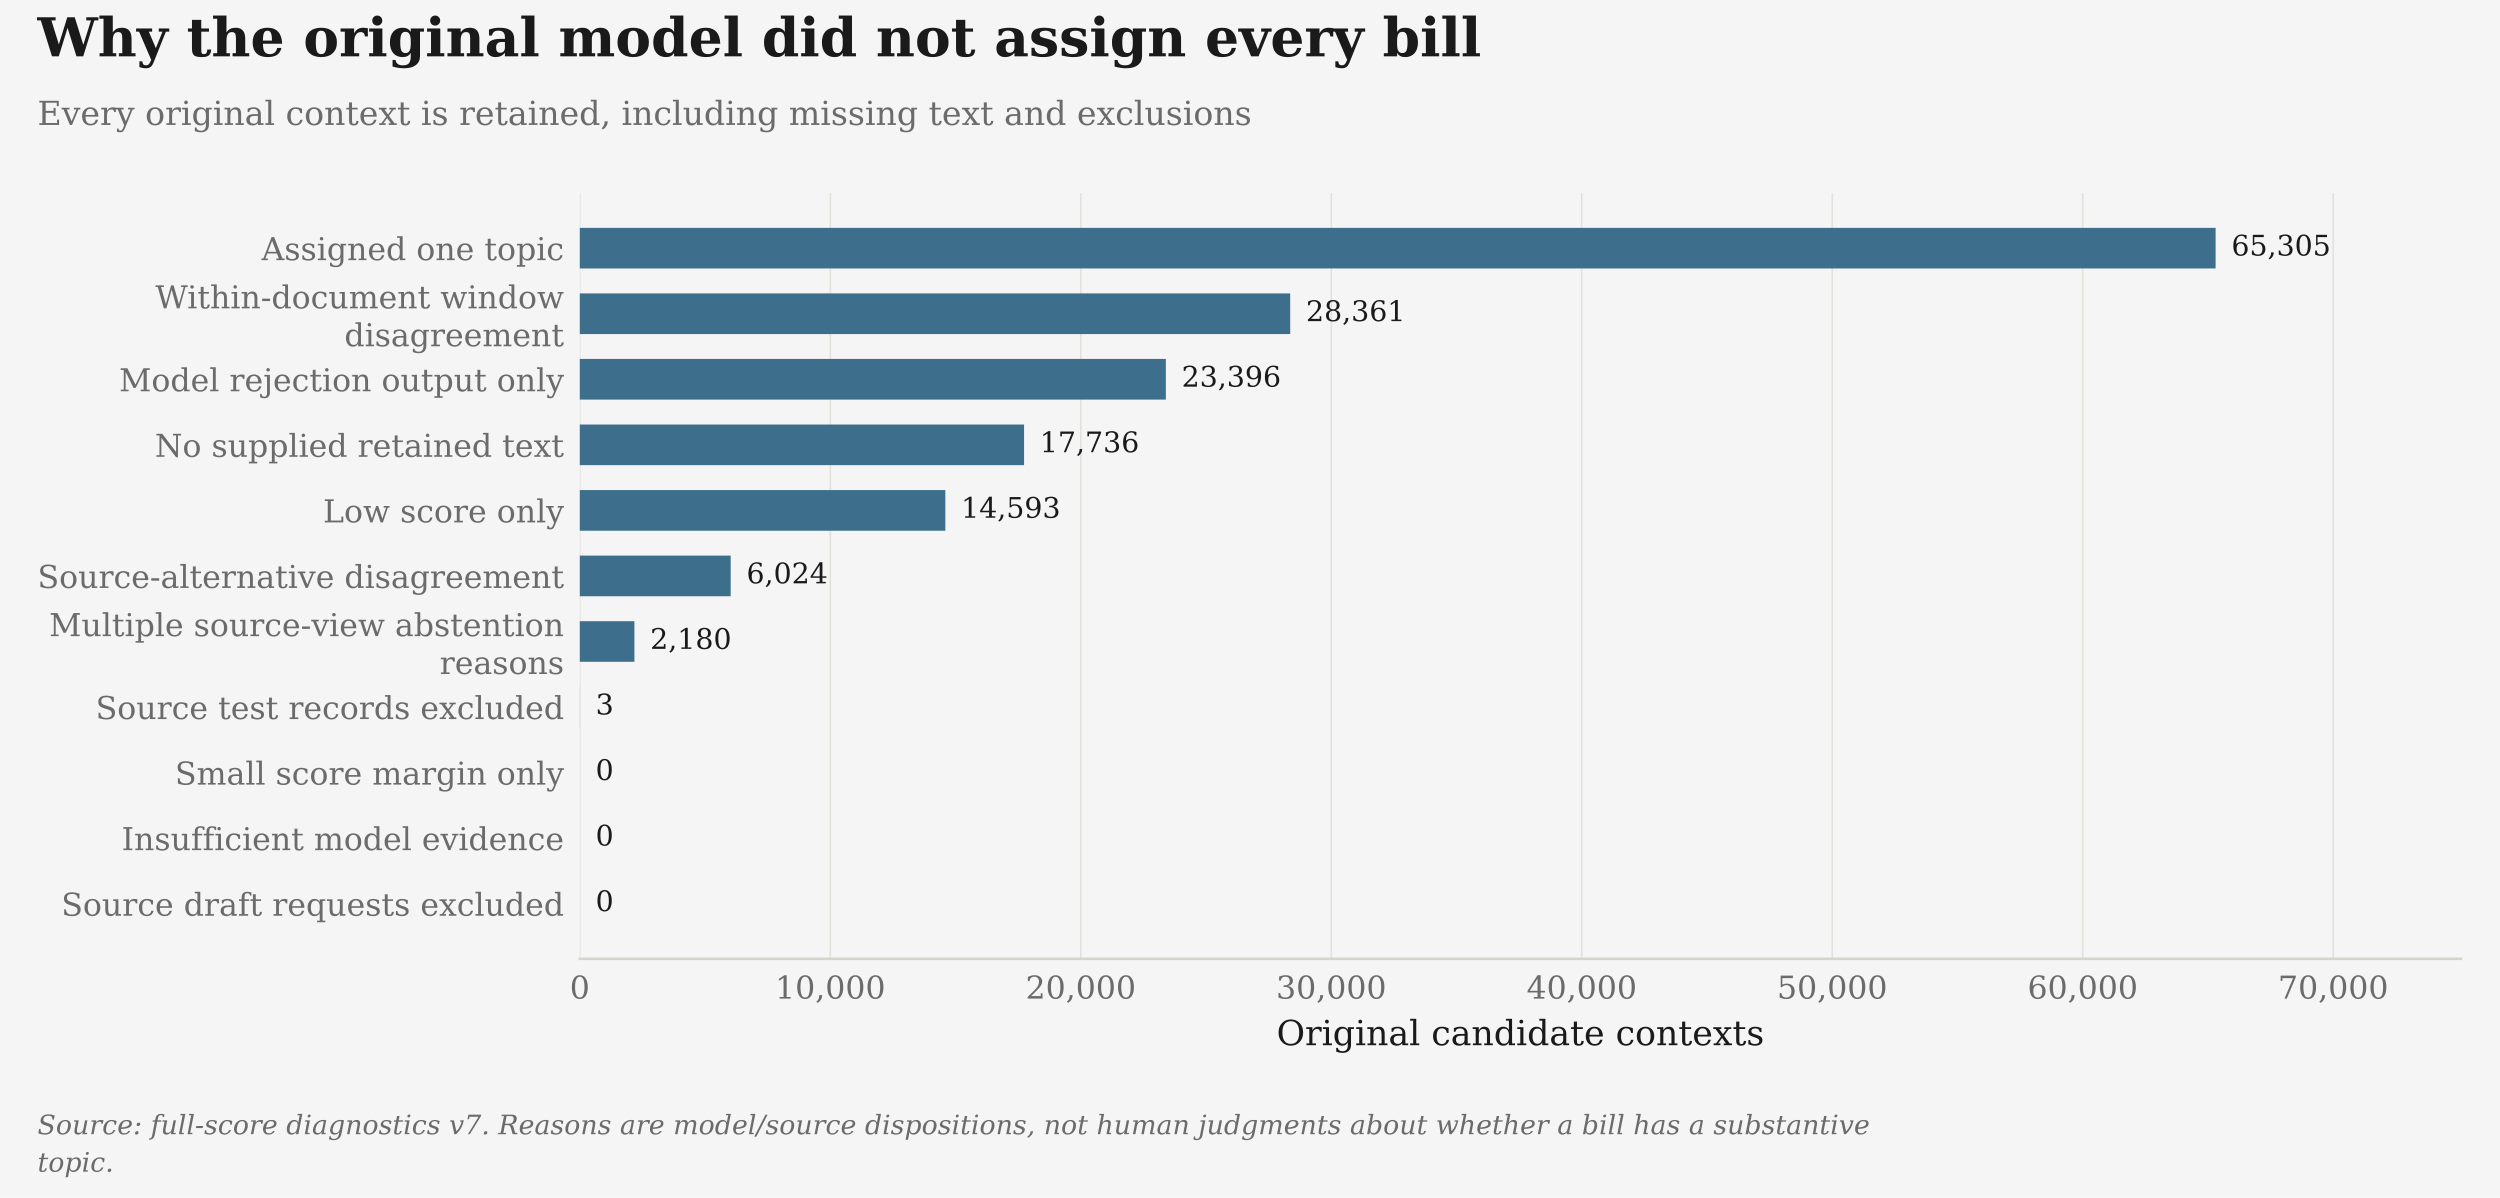
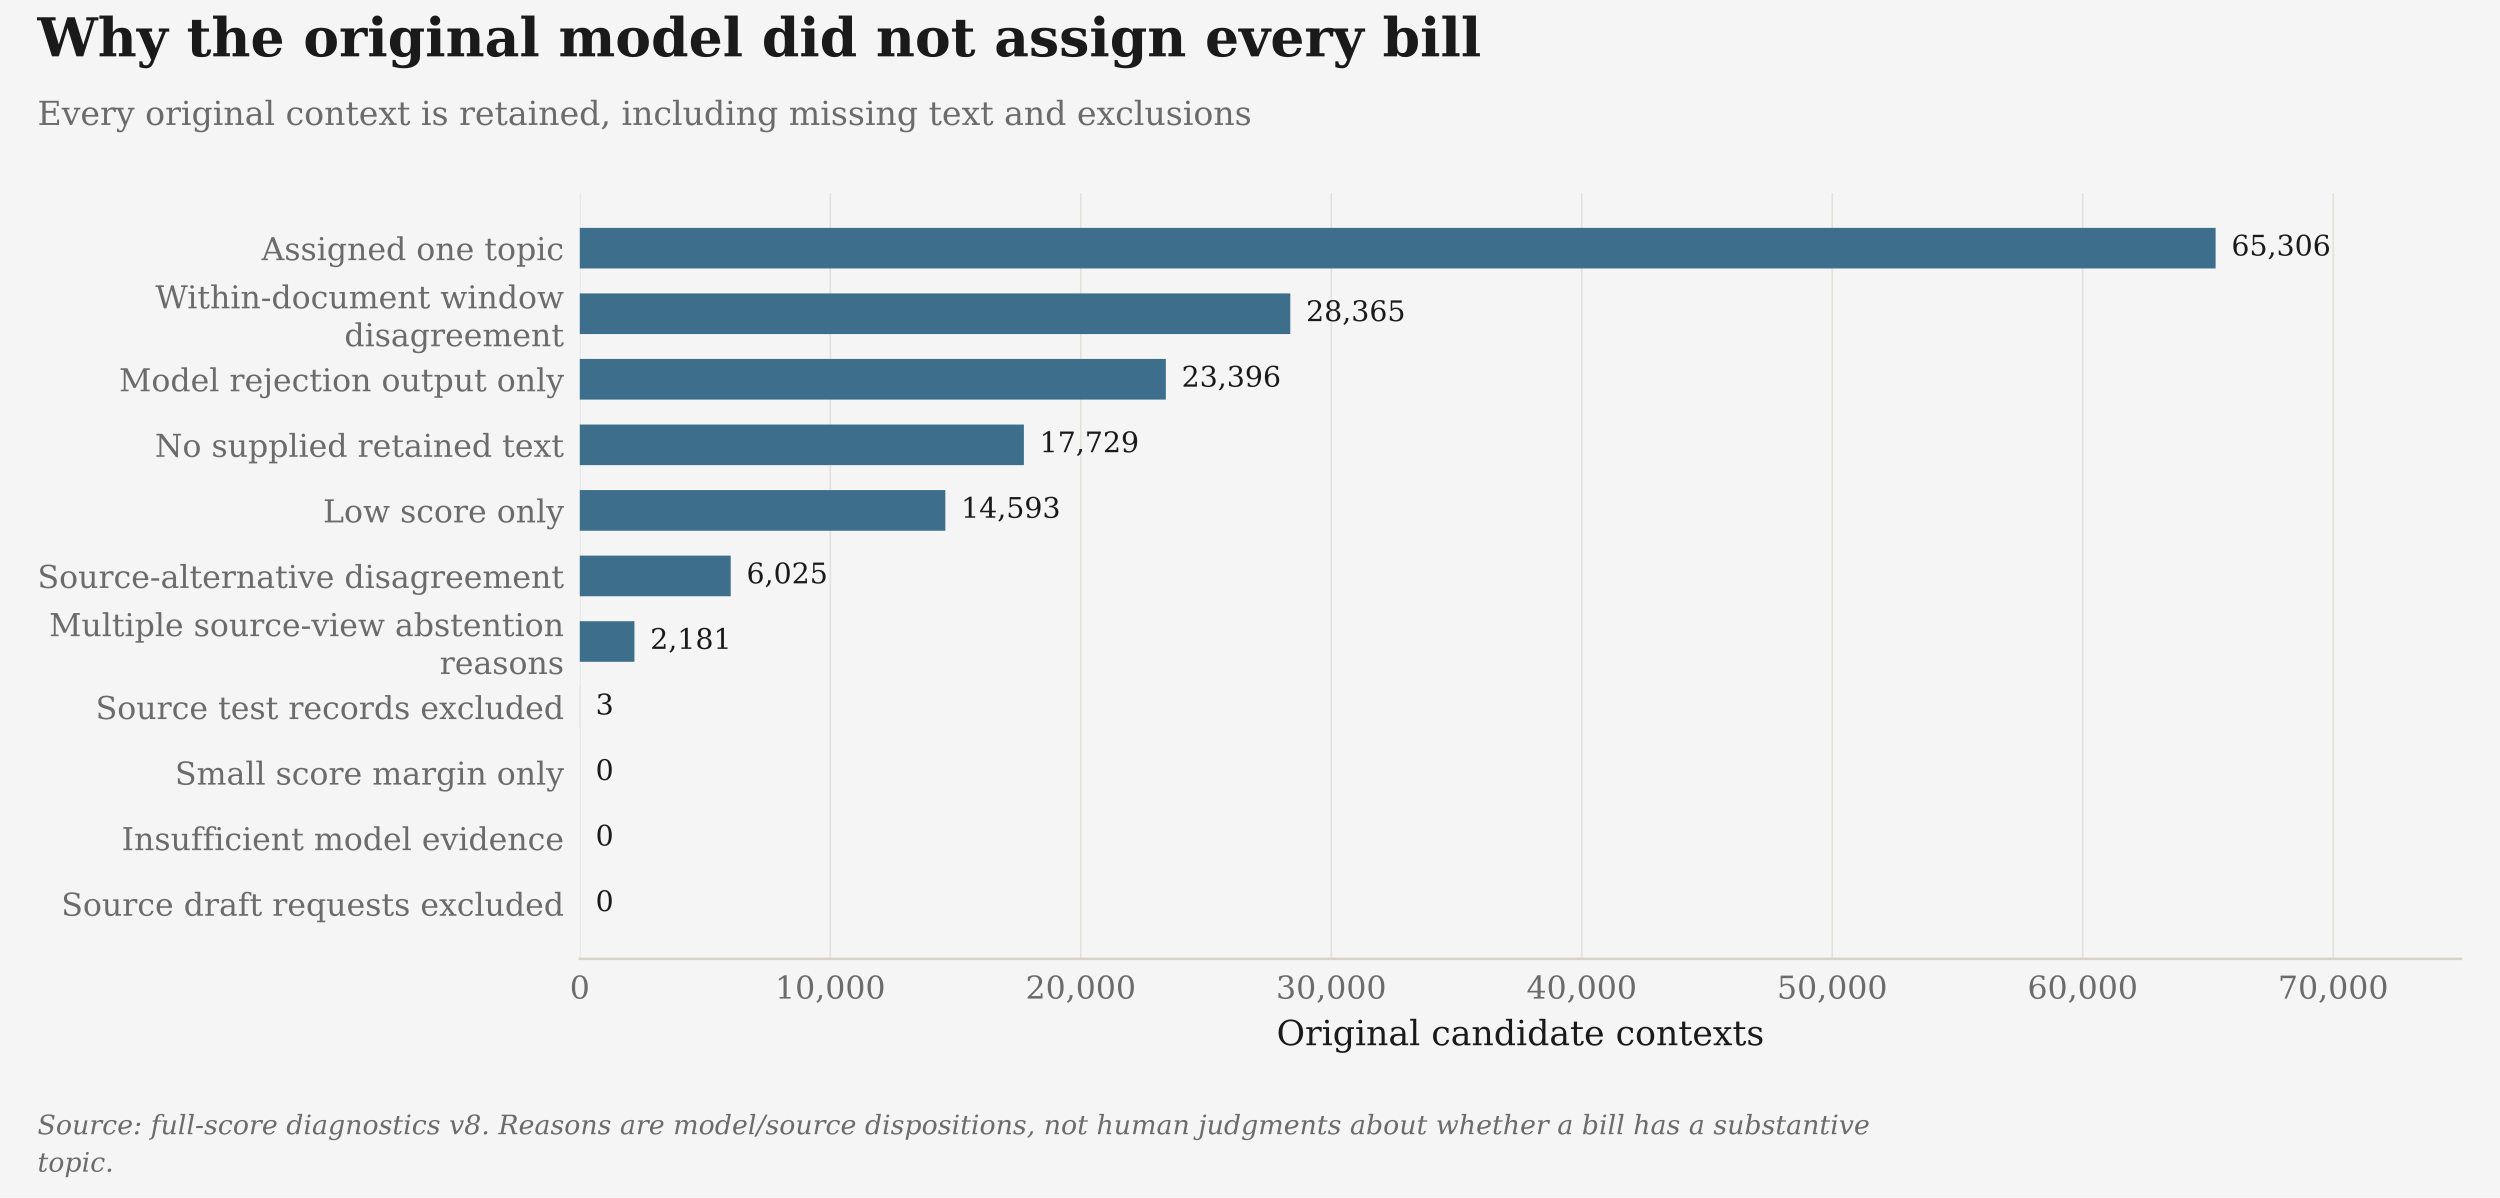
<svg xmlns="http://www.w3.org/2000/svg" width="792pt" height="379.44pt" viewBox="0 0 792 379.44" version="1.1">
  <defs>
    <style type="text/css">*{stroke-linejoin: round; stroke-linecap: butt}</style>
  </defs>
  <g id="figure_1">
    <g id="patch_1">
      <path d="M 0 379.44  L 792 379.44  L 792 0  L 0 0  z " style="fill: #f5f5f5" />
    </g>
    <g id="axes_1">
      <g id="patch_2">
        <path d="M 183.68 303.764  L 779.64 303.764  L 779.64 61.153  L 183.68 61.153  z " style="fill: #f5f5f5" />
      </g>
      <g id="matplotlib.axis_1">
        <g id="xtick_1">
          <g id="line2d_1">
            <path d="M 183.68 303.764  L 183.68 61.153  " clip-path="url(#p3f334388b2)" style="fill: none; stroke: #d6d3cc; stroke-opacity: 0.6; stroke-width: 0.5; stroke-linecap: square" />
          </g>
          <g id="line2d_2" />
          <g id="text_1">
            <text style="font-size: 10px; font-family: 'DejaVu Serif', 'Bitstream Vera Serif', 'Computer Modern Roman', 'New Century Schoolbook', 'Century Schoolbook L', 'Utopia', 'ITC Bookman', 'Bookman', 'Nimbus Roman No9 L', 'Times New Roman', 'Times', 'Palatino', 'Charter', serif; text-anchor: middle; fill: #6b6b6b" x="183.68" y="316.362" transform="rotate(-0 183.68 316.3618)">0</text>
          </g>
        </g>
        <g id="xtick_2">
          <g id="line2d_3">
-             <path d="M 263.035 303.764  L 263.035 61.153  " clip-path="url(#p3f334388b2)" style="fill: none; stroke: #d6d3cc; stroke-opacity: 0.6; stroke-width: 0.5; stroke-linecap: square" />
+             <path d="M 263.034 303.764  L 263.034 61.153  " clip-path="url(#p3f334388b2)" style="fill: none; stroke: #d6d3cc; stroke-opacity: 0.6; stroke-width: 0.5; stroke-linecap: square" />
          </g>
          <g id="line2d_4" />
          <g id="text_2">
-             <text style="font-size: 10px; font-family: 'DejaVu Serif', 'Bitstream Vera Serif', 'Computer Modern Roman', 'New Century Schoolbook', 'Century Schoolbook L', 'Utopia', 'ITC Bookman', 'Bookman', 'Nimbus Roman No9 L', 'Times New Roman', 'Times', 'Palatino', 'Charter', serif; text-anchor: middle; fill: #6b6b6b" x="263.035" y="316.362" transform="rotate(-0 263.0347 316.3618)">10,000</text>
+             <text style="font-size: 10px; font-family: 'DejaVu Serif', 'Bitstream Vera Serif', 'Computer Modern Roman', 'New Century Schoolbook', 'Century Schoolbook L', 'Utopia', 'ITC Bookman', 'Bookman', 'Nimbus Roman No9 L', 'Times New Roman', 'Times', 'Palatino', 'Charter', serif; text-anchor: middle; fill: #6b6b6b" x="263.034" y="316.362" transform="rotate(-0 263.0335 316.3618)">10,000</text>
          </g>
        </g>
        <g id="xtick_3">
          <g id="line2d_5">
-             <path d="M 342.389 303.764  L 342.389 61.153  " clip-path="url(#p3f334388b2)" style="fill: none; stroke: #d6d3cc; stroke-opacity: 0.6; stroke-width: 0.5; stroke-linecap: square" />
+             <path d="M 342.387 303.764  L 342.387 61.153  " clip-path="url(#p3f334388b2)" style="fill: none; stroke: #d6d3cc; stroke-opacity: 0.6; stroke-width: 0.5; stroke-linecap: square" />
          </g>
          <g id="line2d_6" />
          <g id="text_3">
-             <text style="font-size: 10px; font-family: 'DejaVu Serif', 'Bitstream Vera Serif', 'Computer Modern Roman', 'New Century Schoolbook', 'Century Schoolbook L', 'Utopia', 'ITC Bookman', 'Bookman', 'Nimbus Roman No9 L', 'Times New Roman', 'Times', 'Palatino', 'Charter', serif; text-anchor: middle; fill: #6b6b6b" x="342.389" y="316.362" transform="rotate(-0 342.3895 316.3618)">20,000</text>
+             <text style="font-size: 10px; font-family: 'DejaVu Serif', 'Bitstream Vera Serif', 'Computer Modern Roman', 'New Century Schoolbook', 'Century Schoolbook L', 'Utopia', 'ITC Bookman', 'Bookman', 'Nimbus Roman No9 L', 'Times New Roman', 'Times', 'Palatino', 'Charter', serif; text-anchor: middle; fill: #6b6b6b" x="342.387" y="316.362" transform="rotate(-0 342.387 316.3618)">20,000</text>
          </g>
        </g>
        <g id="xtick_4">
          <g id="line2d_7">
-             <path d="M 421.744 303.764  L 421.744 61.153  " clip-path="url(#p3f334388b2)" style="fill: none; stroke: #d6d3cc; stroke-opacity: 0.6; stroke-width: 0.5; stroke-linecap: square" />
+             <path d="M 421.741 303.764  L 421.741 61.153  " clip-path="url(#p3f334388b2)" style="fill: none; stroke: #d6d3cc; stroke-opacity: 0.6; stroke-width: 0.5; stroke-linecap: square" />
          </g>
          <g id="line2d_8" />
          <g id="text_4">
-             <text style="font-size: 10px; font-family: 'DejaVu Serif', 'Bitstream Vera Serif', 'Computer Modern Roman', 'New Century Schoolbook', 'Century Schoolbook L', 'Utopia', 'ITC Bookman', 'Bookman', 'Nimbus Roman No9 L', 'Times New Roman', 'Times', 'Palatino', 'Charter', serif; text-anchor: middle; fill: #6b6b6b" x="421.744" y="316.362" transform="rotate(-0 421.7442 316.3618)">30,000</text>
+             <text style="font-size: 10px; font-family: 'DejaVu Serif', 'Bitstream Vera Serif', 'Computer Modern Roman', 'New Century Schoolbook', 'Century Schoolbook L', 'Utopia', 'ITC Bookman', 'Bookman', 'Nimbus Roman No9 L', 'Times New Roman', 'Times', 'Palatino', 'Charter', serif; text-anchor: middle; fill: #6b6b6b" x="421.741" y="316.362" transform="rotate(-0 421.7406 316.3618)">30,000</text>
          </g>
        </g>
        <g id="xtick_5">
          <g id="line2d_9">
-             <path d="M 501.099 303.764  L 501.099 61.153  " clip-path="url(#p3f334388b2)" style="fill: none; stroke: #d6d3cc; stroke-opacity: 0.6; stroke-width: 0.5; stroke-linecap: square" />
+             <path d="M 501.094 303.764  L 501.094 61.153  " clip-path="url(#p3f334388b2)" style="fill: none; stroke: #d6d3cc; stroke-opacity: 0.6; stroke-width: 0.5; stroke-linecap: square" />
          </g>
          <g id="line2d_10" />
          <g id="text_5">
-             <text style="font-size: 10px; font-family: 'DejaVu Serif', 'Bitstream Vera Serif', 'Computer Modern Roman', 'New Century Schoolbook', 'Century Schoolbook L', 'Utopia', 'ITC Bookman', 'Bookman', 'Nimbus Roman No9 L', 'Times New Roman', 'Times', 'Palatino', 'Charter', serif; text-anchor: middle; fill: #6b6b6b" x="501.099" y="316.362" transform="rotate(-0 501.0989 316.3618)">40,000</text>
+             <text style="font-size: 10px; font-family: 'DejaVu Serif', 'Bitstream Vera Serif', 'Computer Modern Roman', 'New Century Schoolbook', 'Century Schoolbook L', 'Utopia', 'ITC Bookman', 'Bookman', 'Nimbus Roman No9 L', 'Times New Roman', 'Times', 'Palatino', 'Charter', serif; text-anchor: middle; fill: #6b6b6b" x="501.094" y="316.362" transform="rotate(-0 501.0941 316.3618)">40,000</text>
          </g>
        </g>
        <g id="xtick_6">
          <g id="line2d_11">
-             <path d="M 580.454 303.764  L 580.454 61.153  " clip-path="url(#p3f334388b2)" style="fill: none; stroke: #d6d3cc; stroke-opacity: 0.6; stroke-width: 0.5; stroke-linecap: square" />
+             <path d="M 580.448 303.764  L 580.448 61.153  " clip-path="url(#p3f334388b2)" style="fill: none; stroke: #d6d3cc; stroke-opacity: 0.6; stroke-width: 0.5; stroke-linecap: square" />
          </g>
          <g id="line2d_12" />
          <g id="text_6">
-             <text style="font-size: 10px; font-family: 'DejaVu Serif', 'Bitstream Vera Serif', 'Computer Modern Roman', 'New Century Schoolbook', 'Century Schoolbook L', 'Utopia', 'ITC Bookman', 'Bookman', 'Nimbus Roman No9 L', 'Times New Roman', 'Times', 'Palatino', 'Charter', serif; text-anchor: middle; fill: #6b6b6b" x="580.454" y="316.362" transform="rotate(-0 580.4537 316.3618)">50,000</text>
+             <text style="font-size: 10px; font-family: 'DejaVu Serif', 'Bitstream Vera Serif', 'Computer Modern Roman', 'New Century Schoolbook', 'Century Schoolbook L', 'Utopia', 'ITC Bookman', 'Bookman', 'Nimbus Roman No9 L', 'Times New Roman', 'Times', 'Palatino', 'Charter', serif; text-anchor: middle; fill: #6b6b6b" x="580.448" y="316.362" transform="rotate(-0 580.4476 316.3618)">50,000</text>
          </g>
        </g>
        <g id="xtick_7">
          <g id="line2d_13">
-             <path d="M 659.808 303.764  L 659.808 61.153  " clip-path="url(#p3f334388b2)" style="fill: none; stroke: #d6d3cc; stroke-opacity: 0.6; stroke-width: 0.5; stroke-linecap: square" />
+             <path d="M 659.801 303.764  L 659.801 61.153  " clip-path="url(#p3f334388b2)" style="fill: none; stroke: #d6d3cc; stroke-opacity: 0.6; stroke-width: 0.5; stroke-linecap: square" />
          </g>
          <g id="line2d_14" />
          <g id="text_7">
-             <text style="font-size: 10px; font-family: 'DejaVu Serif', 'Bitstream Vera Serif', 'Computer Modern Roman', 'New Century Schoolbook', 'Century Schoolbook L', 'Utopia', 'ITC Bookman', 'Bookman', 'Nimbus Roman No9 L', 'Times New Roman', 'Times', 'Palatino', 'Charter', serif; text-anchor: middle; fill: #6b6b6b" x="659.808" y="316.362" transform="rotate(-0 659.8084 316.3618)">60,000</text>
+             <text style="font-size: 10px; font-family: 'DejaVu Serif', 'Bitstream Vera Serif', 'Computer Modern Roman', 'New Century Schoolbook', 'Century Schoolbook L', 'Utopia', 'ITC Bookman', 'Bookman', 'Nimbus Roman No9 L', 'Times New Roman', 'Times', 'Palatino', 'Charter', serif; text-anchor: middle; fill: #6b6b6b" x="659.801" y="316.362" transform="rotate(-0 659.8011 316.3618)">60,000</text>
          </g>
        </g>
        <g id="xtick_8">
          <g id="line2d_15">
-             <path d="M 739.163 303.764  L 739.163 61.153  " clip-path="url(#p3f334388b2)" style="fill: none; stroke: #d6d3cc; stroke-opacity: 0.6; stroke-width: 0.5; stroke-linecap: square" />
+             <path d="M 739.155 303.764  L 739.155 61.153  " clip-path="url(#p3f334388b2)" style="fill: none; stroke: #d6d3cc; stroke-opacity: 0.6; stroke-width: 0.5; stroke-linecap: square" />
          </g>
          <g id="line2d_16" />
          <g id="text_8">
-             <text style="font-size: 10px; font-family: 'DejaVu Serif', 'Bitstream Vera Serif', 'Computer Modern Roman', 'New Century Schoolbook', 'Century Schoolbook L', 'Utopia', 'ITC Bookman', 'Bookman', 'Nimbus Roman No9 L', 'Times New Roman', 'Times', 'Palatino', 'Charter', serif; text-anchor: middle; fill: #6b6b6b" x="739.163" y="316.362" transform="rotate(-0 739.1631 316.3618)">70,000</text>
+             <text style="font-size: 10px; font-family: 'DejaVu Serif', 'Bitstream Vera Serif', 'Computer Modern Roman', 'New Century Schoolbook', 'Century Schoolbook L', 'Utopia', 'ITC Bookman', 'Bookman', 'Nimbus Roman No9 L', 'Times New Roman', 'Times', 'Palatino', 'Charter', serif; text-anchor: middle; fill: #6b6b6b" x="739.155" y="316.362" transform="rotate(-0 739.1546 316.3618)">70,000</text>
          </g>
        </g>
        <g id="text_9">
          <text style="font-size: 11px; font-family: 'DejaVu Serif', 'Bitstream Vera Serif', 'Computer Modern Roman', 'New Century Schoolbook', 'Century Schoolbook L', 'Utopia', 'ITC Bookman', 'Bookman', 'Nimbus Roman No9 L', 'Times New Roman', 'Times', 'Palatino', 'Charter', serif; text-anchor: middle; fill: #1a1a1a" x="481.66" y="331.122" transform="rotate(-0 481.66 331.1224)">Original candidate contexts</text>
        </g>
      </g>
      <g id="matplotlib.axis_2">
        <g id="ytick_1">
          <g id="line2d_17" />
          <g id="text_10">
            <text style="font-size: 10px; font-family: 'DejaVu Serif', 'Bitstream Vera Serif', 'Computer Modern Roman', 'New Century Schoolbook', 'Century Schoolbook L', 'Utopia', 'ITC Bookman', 'Bookman', 'Nimbus Roman No9 L', 'Times New Roman', 'Times', 'Palatino', 'Charter', serif; text-anchor: end; fill: #6b6b6b" x="178.68" y="82.418" transform="rotate(-0 178.68 82.4178)">Assigned one topic</text>
          </g>
        </g>
        <g id="ytick_2">
          <g id="line2d_18" />
          <g id="text_11">
            <text style="font-size: 10px; font-family: 'DejaVu Serif', 'Bitstream Vera Serif', 'Computer Modern Roman', 'New Century Schoolbook', 'Century Schoolbook L', 'Utopia', 'ITC Bookman', 'Bookman', 'Nimbus Roman No9 L', 'Times New Roman', 'Times', 'Palatino', 'Charter', serif; fill: #6b6b6b" transform="translate(49.21906 97.68489)">Within-document window</text>
            <text style="font-size: 10px; font-family: 'DejaVu Serif', 'Bitstream Vera Serif', 'Computer Modern Roman', 'New Century Schoolbook', 'Century Schoolbook L', 'Utopia', 'ITC Bookman', 'Bookman', 'Nimbus Roman No9 L', 'Times New Roman', 'Times', 'Palatino', 'Charter', serif; fill: #6b6b6b" transform="translate(109.1066 109.6876)">disagreement</text>
          </g>
        </g>
        <g id="ytick_3">
          <g id="line2d_19" />
          <g id="text_12">
            <text style="font-size: 10px; font-family: 'DejaVu Serif', 'Bitstream Vera Serif', 'Computer Modern Roman', 'New Century Schoolbook', 'Century Schoolbook L', 'Utopia', 'ITC Bookman', 'Bookman', 'Nimbus Roman No9 L', 'Times New Roman', 'Times', 'Palatino', 'Charter', serif; text-anchor: end; fill: #6b6b6b" x="178.68" y="123.954" transform="rotate(-0 178.68 123.9537)">Model rejection output only</text>
          </g>
        </g>
        <g id="ytick_4">
          <g id="line2d_20" />
          <g id="text_13">
            <text style="font-size: 10px; font-family: 'DejaVu Serif', 'Bitstream Vera Serif', 'Computer Modern Roman', 'New Century Schoolbook', 'Century Schoolbook L', 'Utopia', 'ITC Bookman', 'Bookman', 'Nimbus Roman No9 L', 'Times New Roman', 'Times', 'Palatino', 'Charter', serif; text-anchor: end; fill: #6b6b6b" x="178.68" y="144.722" transform="rotate(-0 178.68 144.7217)">No supplied retained text</text>
          </g>
        </g>
        <g id="ytick_5">
          <g id="line2d_21" />
          <g id="text_14">
            <text style="font-size: 10px; font-family: 'DejaVu Serif', 'Bitstream Vera Serif', 'Computer Modern Roman', 'New Century Schoolbook', 'Century Schoolbook L', 'Utopia', 'ITC Bookman', 'Bookman', 'Nimbus Roman No9 L', 'Times New Roman', 'Times', 'Palatino', 'Charter', serif; text-anchor: end; fill: #6b6b6b" x="178.68" y="165.49" transform="rotate(-0 178.68 165.4897)">Low score only</text>
          </g>
        </g>
        <g id="ytick_6">
          <g id="line2d_22" />
          <g id="text_15">
            <text style="font-size: 10px; font-family: 'DejaVu Serif', 'Bitstream Vera Serif', 'Computer Modern Roman', 'New Century Schoolbook', 'Century Schoolbook L', 'Utopia', 'ITC Bookman', 'Bookman', 'Nimbus Roman No9 L', 'Times New Roman', 'Times', 'Palatino', 'Charter', serif; text-anchor: end; fill: #6b6b6b" x="178.68" y="186.258" transform="rotate(-0 178.68 186.2577)">Source-alternative disagreement</text>
          </g>
        </g>
        <g id="ytick_7">
          <g id="line2d_23" />
          <g id="text_16">
            <text style="font-size: 10px; font-family: 'DejaVu Serif', 'Bitstream Vera Serif', 'Computer Modern Roman', 'New Century Schoolbook', 'Century Schoolbook L', 'Utopia', 'ITC Bookman', 'Bookman', 'Nimbus Roman No9 L', 'Times New Roman', 'Times', 'Palatino', 'Charter', serif; fill: #6b6b6b" transform="translate(15.56125 201.5251)">Multiple source-view abstention</text>
            <text style="font-size: 10px; font-family: 'DejaVu Serif', 'Bitstream Vera Serif', 'Computer Modern Roman', 'New Century Schoolbook', 'Century Schoolbook L', 'Utopia', 'ITC Bookman', 'Bookman', 'Nimbus Roman No9 L', 'Times New Roman', 'Times', 'Palatino', 'Charter', serif; fill: #6b6b6b" transform="translate(139.2956 213.5271)">reasons</text>
          </g>
        </g>
        <g id="ytick_8">
          <g id="line2d_24" />
          <g id="text_17">
            <text style="font-size: 10px; font-family: 'DejaVu Serif', 'Bitstream Vera Serif', 'Computer Modern Roman', 'New Century Schoolbook', 'Century Schoolbook L', 'Utopia', 'ITC Bookman', 'Bookman', 'Nimbus Roman No9 L', 'Times New Roman', 'Times', 'Palatino', 'Charter', serif; text-anchor: end; fill: #6b6b6b" x="178.68" y="227.794" transform="rotate(-0 178.68 227.7936)">Source test records excluded</text>
          </g>
        </g>
        <g id="ytick_9">
          <g id="line2d_25" />
          <g id="text_18">
            <text style="font-size: 10px; font-family: 'DejaVu Serif', 'Bitstream Vera Serif', 'Computer Modern Roman', 'New Century Schoolbook', 'Century Schoolbook L', 'Utopia', 'ITC Bookman', 'Bookman', 'Nimbus Roman No9 L', 'Times New Roman', 'Times', 'Palatino', 'Charter', serif; text-anchor: end; fill: #6b6b6b" x="178.68" y="248.562" transform="rotate(-0 178.68 248.5616)">Small score margin only</text>
          </g>
        </g>
        <g id="ytick_10">
          <g id="line2d_26" />
          <g id="text_19">
            <text style="font-size: 10px; font-family: 'DejaVu Serif', 'Bitstream Vera Serif', 'Computer Modern Roman', 'New Century Schoolbook', 'Century Schoolbook L', 'Utopia', 'ITC Bookman', 'Bookman', 'Nimbus Roman No9 L', 'Times New Roman', 'Times', 'Palatino', 'Charter', serif; text-anchor: end; fill: #6b6b6b" x="178.68" y="269.33" transform="rotate(-0 178.68 269.3295)">Insufficient model evidence</text>
          </g>
        </g>
        <g id="ytick_11">
          <g id="line2d_27" />
          <g id="text_20">
            <text style="font-size: 10px; font-family: 'DejaVu Serif', 'Bitstream Vera Serif', 'Computer Modern Roman', 'New Century Schoolbook', 'Century Schoolbook L', 'Utopia', 'ITC Bookman', 'Bookman', 'Nimbus Roman No9 L', 'Times New Roman', 'Times', 'Palatino', 'Charter', serif; text-anchor: end; fill: #6b6b6b" x="178.68" y="290.097" transform="rotate(-0 178.68 290.0975)">Source draft requests excluded</text>
          </g>
        </g>
      </g>
      <g id="patch_3">
        <path d="M 183.68 72.181  L 701.906 72.181  L 701.906 85.057  L 183.68 85.057  z " clip-path="url(#p3f334388b2)" style="fill: #3d6f8c" />
      </g>
      <g id="patch_4">
-         <path d="M 183.68 92.948  L 408.738 92.948  L 408.738 105.825  L 183.68 105.825  z " clip-path="url(#p3f334388b2)" style="fill: #3d6f8c" />
+         <path d="M 183.68 92.948  L 408.766 92.948  L 408.766 105.825  L 183.68 105.825  z " clip-path="url(#p3f334388b2)" style="fill: #3d6f8c" />
      </g>
      <g id="patch_5">
-         <path d="M 183.68 113.716  L 369.338 113.716  L 369.338 126.593  L 183.68 126.593  z " clip-path="url(#p3f334388b2)" style="fill: #3d6f8c" />
+         <path d="M 183.68 113.716  L 369.335 113.716  L 369.335 126.593  L 183.68 126.593  z " clip-path="url(#p3f334388b2)" style="fill: #3d6f8c" />
      </g>
      <g id="patch_6">
-         <path d="M 183.68 134.484  L 324.424 134.484  L 324.424 147.361  L 183.68 147.361  z " clip-path="url(#p3f334388b2)" style="fill: #3d6f8c" />
+         <path d="M 183.68 134.484  L 324.366 134.484  L 324.366 147.361  L 183.68 147.361  z " clip-path="url(#p3f334388b2)" style="fill: #3d6f8c" />
      </g>
      <g id="patch_7">
-         <path d="M 183.68 155.252  L 299.482 155.252  L 299.482 168.129  L 183.68 168.129  z " clip-path="url(#p3f334388b2)" style="fill: #3d6f8c" />
+         <path d="M 183.68 155.252  L 299.481 155.252  L 299.481 168.129  L 183.68 168.129  z " clip-path="url(#p3f334388b2)" style="fill: #3d6f8c" />
      </g>
      <g id="patch_8">
-         <path d="M 183.68 176.02  L 231.483 176.02  L 231.483 188.897  L 183.68 188.897  z " clip-path="url(#p3f334388b2)" style="fill: #3d6f8c" />
+         <path d="M 183.68 176.02  L 231.49 176.02  L 231.49 188.897  L 183.68 188.897  z " clip-path="url(#p3f334388b2)" style="fill: #3d6f8c" />
      </g>
      <g id="patch_9">
-         <path d="M 183.68 196.788  L 200.979 196.788  L 200.979 209.664  L 183.68 209.664  z " clip-path="url(#p3f334388b2)" style="fill: #3d6f8c" />
+         <path d="M 183.68 196.788  L 200.987 196.788  L 200.987 209.664  L 183.68 209.664  z " clip-path="url(#p3f334388b2)" style="fill: #3d6f8c" />
      </g>
      <g id="patch_10">
        <path d="M 183.68 217.556  L 183.704 217.556  L 183.704 230.432  L 183.68 230.432  z " clip-path="url(#p3f334388b2)" style="fill: #3d6f8c" />
      </g>
      <g id="patch_11">
        <path d="M 183.68 238.324  L 183.68 238.324  L 183.68 251.2  L 183.68 251.2  z " clip-path="url(#p3f334388b2)" style="fill: #3d6f8c" />
      </g>
      <g id="patch_12">
        <path d="M 183.68 259.092  L 183.68 259.092  L 183.68 271.968  L 183.68 271.968  z " clip-path="url(#p3f334388b2)" style="fill: #3d6f8c" />
      </g>
      <g id="patch_13">
        <path d="M 183.68 279.86  L 183.68 279.86  L 183.68 292.736  L 183.68 292.736  z " clip-path="url(#p3f334388b2)" style="fill: #3d6f8c" />
      </g>
      <g id="patch_14">
        <path d="M 183.68 303.764  L 779.64 303.764  " style="fill: none; stroke: #d6d3cc; stroke-width: 0.8; stroke-linejoin: miter; stroke-linecap: square" />
      </g>
      <g id="text_21">
-         <text style="font-size: 9px; font-family: 'DejaVu Serif', 'Bitstream Vera Serif', 'Computer Modern Roman', 'New Century Schoolbook', 'Century Schoolbook L', 'Utopia', 'ITC Bookman', 'Bookman', 'Nimbus Roman No9 L', 'Times New Roman', 'Times', 'Palatino', 'Charter', serif; text-anchor: start; fill: #1a1a1a" x="706.906" y="80.956" transform="rotate(-0 706.9061 80.95647)">65,305</text>
+         <text style="font-size: 9px; font-family: 'DejaVu Serif', 'Bitstream Vera Serif', 'Computer Modern Roman', 'New Century Schoolbook', 'Century Schoolbook L', 'Utopia', 'ITC Bookman', 'Bookman', 'Nimbus Roman No9 L', 'Times New Roman', 'Times', 'Palatino', 'Charter', serif; text-anchor: start; fill: #1a1a1a" x="706.906" y="80.956" transform="rotate(-0 706.9061 80.95647)">65,306</text>
      </g>
      <g id="text_22">
-         <text style="font-size: 9px; font-family: 'DejaVu Serif', 'Bitstream Vera Serif', 'Computer Modern Roman', 'New Century Schoolbook', 'Century Schoolbook L', 'Utopia', 'ITC Bookman', 'Bookman', 'Nimbus Roman No9 L', 'Times New Roman', 'Times', 'Palatino', 'Charter', serif; text-anchor: start; fill: #1a1a1a" x="413.738" y="101.724" transform="rotate(-0 413.738 101.7244)">28,361</text>
+         <text style="font-size: 9px; font-family: 'DejaVu Serif', 'Bitstream Vera Serif', 'Computer Modern Roman', 'New Century Schoolbook', 'Century Schoolbook L', 'Utopia', 'ITC Bookman', 'Bookman', 'Nimbus Roman No9 L', 'Times New Roman', 'Times', 'Palatino', 'Charter', serif; text-anchor: start; fill: #1a1a1a" x="413.766" y="101.724" transform="rotate(-0 413.7663 101.7244)">28,365</text>
      </g>
      <g id="text_23">
-         <text style="font-size: 9px; font-family: 'DejaVu Serif', 'Bitstream Vera Serif', 'Computer Modern Roman', 'New Century Schoolbook', 'Century Schoolbook L', 'Utopia', 'ITC Bookman', 'Bookman', 'Nimbus Roman No9 L', 'Times New Roman', 'Times', 'Palatino', 'Charter', serif; text-anchor: start; fill: #1a1a1a" x="374.338" y="122.492" transform="rotate(-0 374.3383 122.4924)">23,396</text>
+         <text style="font-size: 9px; font-family: 'DejaVu Serif', 'Bitstream Vera Serif', 'Computer Modern Roman', 'New Century Schoolbook', 'Century Schoolbook L', 'Utopia', 'ITC Bookman', 'Bookman', 'Nimbus Roman No9 L', 'Times New Roman', 'Times', 'Palatino', 'Charter', serif; text-anchor: start; fill: #1a1a1a" x="374.335" y="122.492" transform="rotate(-0 374.3355 122.4924)">23,396</text>
      </g>
      <g id="text_24">
-         <text style="font-size: 9px; font-family: 'DejaVu Serif', 'Bitstream Vera Serif', 'Computer Modern Roman', 'New Century Schoolbook', 'Century Schoolbook L', 'Utopia', 'ITC Bookman', 'Bookman', 'Nimbus Roman No9 L', 'Times New Roman', 'Times', 'Palatino', 'Charter', serif; text-anchor: start; fill: #1a1a1a" x="329.424" y="143.26" transform="rotate(-0 329.4236 143.2604)">17,736</text>
+         <text style="font-size: 9px; font-family: 'DejaVu Serif', 'Bitstream Vera Serif', 'Computer Modern Roman', 'New Century Schoolbook', 'Century Schoolbook L', 'Utopia', 'ITC Bookman', 'Bookman', 'Nimbus Roman No9 L', 'Times New Roman', 'Times', 'Palatino', 'Charter', serif; text-anchor: start; fill: #1a1a1a" x="329.366" y="143.26" transform="rotate(-0 329.3659 143.2604)">17,729</text>
      </g>
      <g id="text_25">
-         <text style="font-size: 9px; font-family: 'DejaVu Serif', 'Bitstream Vera Serif', 'Computer Modern Roman', 'New Century Schoolbook', 'Century Schoolbook L', 'Utopia', 'ITC Bookman', 'Bookman', 'Nimbus Roman No9 L', 'Times New Roman', 'Times', 'Palatino', 'Charter', serif; text-anchor: start; fill: #1a1a1a" x="304.482" y="164.028" transform="rotate(-0 304.4824 164.0284)">14,593</text>
+         <text style="font-size: 9px; font-family: 'DejaVu Serif', 'Bitstream Vera Serif', 'Computer Modern Roman', 'New Century Schoolbook', 'Century Schoolbook L', 'Utopia', 'ITC Bookman', 'Bookman', 'Nimbus Roman No9 L', 'Times New Roman', 'Times', 'Palatino', 'Charter', serif; text-anchor: start; fill: #1a1a1a" x="304.481" y="164.028" transform="rotate(-0 304.4806 164.0284)">14,593</text>
      </g>
      <g id="text_26">
-         <text style="font-size: 9px; font-family: 'DejaVu Serif', 'Bitstream Vera Serif', 'Computer Modern Roman', 'New Century Schoolbook', 'Century Schoolbook L', 'Utopia', 'ITC Bookman', 'Bookman', 'Nimbus Roman No9 L', 'Times New Roman', 'Times', 'Palatino', 'Charter', serif; text-anchor: start; fill: #1a1a1a" x="236.483" y="184.796" transform="rotate(-0 236.4833 184.7963)">6,024</text>
+         <text style="font-size: 9px; font-family: 'DejaVu Serif', 'Bitstream Vera Serif', 'Computer Modern Roman', 'New Century Schoolbook', 'Century Schoolbook L', 'Utopia', 'ITC Bookman', 'Bookman', 'Nimbus Roman No9 L', 'Times New Roman', 'Times', 'Palatino', 'Charter', serif; text-anchor: start; fill: #1a1a1a" x="236.49" y="184.796" transform="rotate(-0 236.4905 184.7963)">6,025</text>
      </g>
      <g id="text_27">
-         <text style="font-size: 9px; font-family: 'DejaVu Serif', 'Bitstream Vera Serif', 'Computer Modern Roman', 'New Century Schoolbook', 'Century Schoolbook L', 'Utopia', 'ITC Bookman', 'Bookman', 'Nimbus Roman No9 L', 'Times New Roman', 'Times', 'Palatino', 'Charter', serif; text-anchor: start; fill: #1a1a1a" x="205.979" y="205.564" transform="rotate(-0 205.9793 205.5643)">2,180</text>
+         <text style="font-size: 9px; font-family: 'DejaVu Serif', 'Bitstream Vera Serif', 'Computer Modern Roman', 'New Century Schoolbook', 'Century Schoolbook L', 'Utopia', 'ITC Bookman', 'Bookman', 'Nimbus Roman No9 L', 'Times New Roman', 'Times', 'Palatino', 'Charter', serif; text-anchor: start; fill: #1a1a1a" x="205.987" y="205.564" transform="rotate(-0 205.987 205.5643)">2,181</text>
      </g>
      <g id="text_28">
        <text style="font-size: 9px; font-family: 'DejaVu Serif', 'Bitstream Vera Serif', 'Computer Modern Roman', 'New Century Schoolbook', 'Century Schoolbook L', 'Utopia', 'ITC Bookman', 'Bookman', 'Nimbus Roman No9 L', 'Times New Roman', 'Times', 'Palatino', 'Charter', serif; text-anchor: start; fill: #1a1a1a" x="188.704" y="226.332" transform="rotate(-0 188.7038 226.3323)">3</text>
      </g>
      <g id="text_29">
        <text style="font-size: 9px; font-family: 'DejaVu Serif', 'Bitstream Vera Serif', 'Computer Modern Roman', 'New Century Schoolbook', 'Century Schoolbook L', 'Utopia', 'ITC Bookman', 'Bookman', 'Nimbus Roman No9 L', 'Times New Roman', 'Times', 'Palatino', 'Charter', serif; text-anchor: start; fill: #1a1a1a" x="188.68" y="247.1" transform="rotate(-0 188.68 247.1002)">0</text>
      </g>
      <g id="text_30">
        <text style="font-size: 9px; font-family: 'DejaVu Serif', 'Bitstream Vera Serif', 'Computer Modern Roman', 'New Century Schoolbook', 'Century Schoolbook L', 'Utopia', 'ITC Bookman', 'Bookman', 'Nimbus Roman No9 L', 'Times New Roman', 'Times', 'Palatino', 'Charter', serif; text-anchor: start; fill: #1a1a1a" x="188.68" y="267.868" transform="rotate(-0 188.68 267.8682)">0</text>
      </g>
      <g id="text_31">
        <text style="font-size: 9px; font-family: 'DejaVu Serif', 'Bitstream Vera Serif', 'Computer Modern Roman', 'New Century Schoolbook', 'Century Schoolbook L', 'Utopia', 'ITC Bookman', 'Bookman', 'Nimbus Roman No9 L', 'Times New Roman', 'Times', 'Palatino', 'Charter', serif; text-anchor: start; fill: #1a1a1a" x="188.68" y="288.636" transform="rotate(-0 188.68 288.6362)">0</text>
      </g>
    </g>
    <g id="text_32">
      <text style="font-weight: 700; font-size: 17px; font-family: 'DejaVu Serif', 'Bitstream Vera Serif', 'Computer Modern Roman', 'New Century Schoolbook', 'Century Schoolbook L', 'Utopia', 'ITC Bookman', 'Bookman', 'Nimbus Roman No9 L', 'Times New Roman', 'Times', 'Palatino', 'Charter', serif; text-anchor: start; fill: #1a1a1a" x="11.88" y="17.85" transform="rotate(-0 11.88 17.85006)">Why the original model did not assign every bill</text>
    </g>
    <g id="text_33">
      <text style="font-size: 10.5px; font-family: 'DejaVu Serif', 'Bitstream Vera Serif', 'Computer Modern Roman', 'New Century Schoolbook', 'Century Schoolbook L', 'Utopia', 'ITC Bookman', 'Bookman', 'Nimbus Roman No9 L', 'Times New Roman', 'Times', 'Palatino', 'Charter', serif; text-anchor: start; fill: #6b6b6b" x="11.88" y="39.585" transform="rotate(-0 11.88 39.58541)">Every original context is retained, including missing text and exclusions</text>
    </g>
    <g id="text_34">
-       <text style="font-style: italic; font-size: 8.5px; font-family: 'DejaVu Serif', 'Bitstream Vera Serif', 'Computer Modern Roman', 'New Century Schoolbook', 'Century Schoolbook L', 'Utopia', 'ITC Bookman', 'Bookman', 'Nimbus Roman No9 L', 'Times New Roman', 'Times', 'Palatino', 'Charter', serif; fill: #6b6b6b" transform="translate(11.88 359.3218)">Source: full-score diagnostics v7. Reasons are model/source dispositions, not human judgments about whether a bill has a substantive</text>
+       <text style="font-style: italic; font-size: 8.5px; font-family: 'DejaVu Serif', 'Bitstream Vera Serif', 'Computer Modern Roman', 'New Century Schoolbook', 'Century Schoolbook L', 'Utopia', 'ITC Bookman', 'Bookman', 'Nimbus Roman No9 L', 'Times New Roman', 'Times', 'Palatino', 'Charter', serif; fill: #6b6b6b" transform="translate(11.88 359.3218)">Source: full-score diagnostics v8. Reasons are model/source dispositions, not human judgments about whether a bill has a substantive</text>
      <text style="font-style: italic; font-size: 8.5px; font-family: 'DejaVu Serif', 'Bitstream Vera Serif', 'Computer Modern Roman', 'New Century Schoolbook', 'Century Schoolbook L', 'Utopia', 'ITC Bookman', 'Bookman', 'Nimbus Roman No9 L', 'Times New Roman', 'Times', 'Palatino', 'Charter', serif; fill: #6b6b6b" transform="translate(11.88 371.1799)">topic.</text>
    </g>
  </g>
  <defs>
    <clipPath id="p3f334388b2">
      <rect x="183.68" y="61.153" width="595.96" height="242.611" />
    </clipPath>
  </defs>
</svg>
